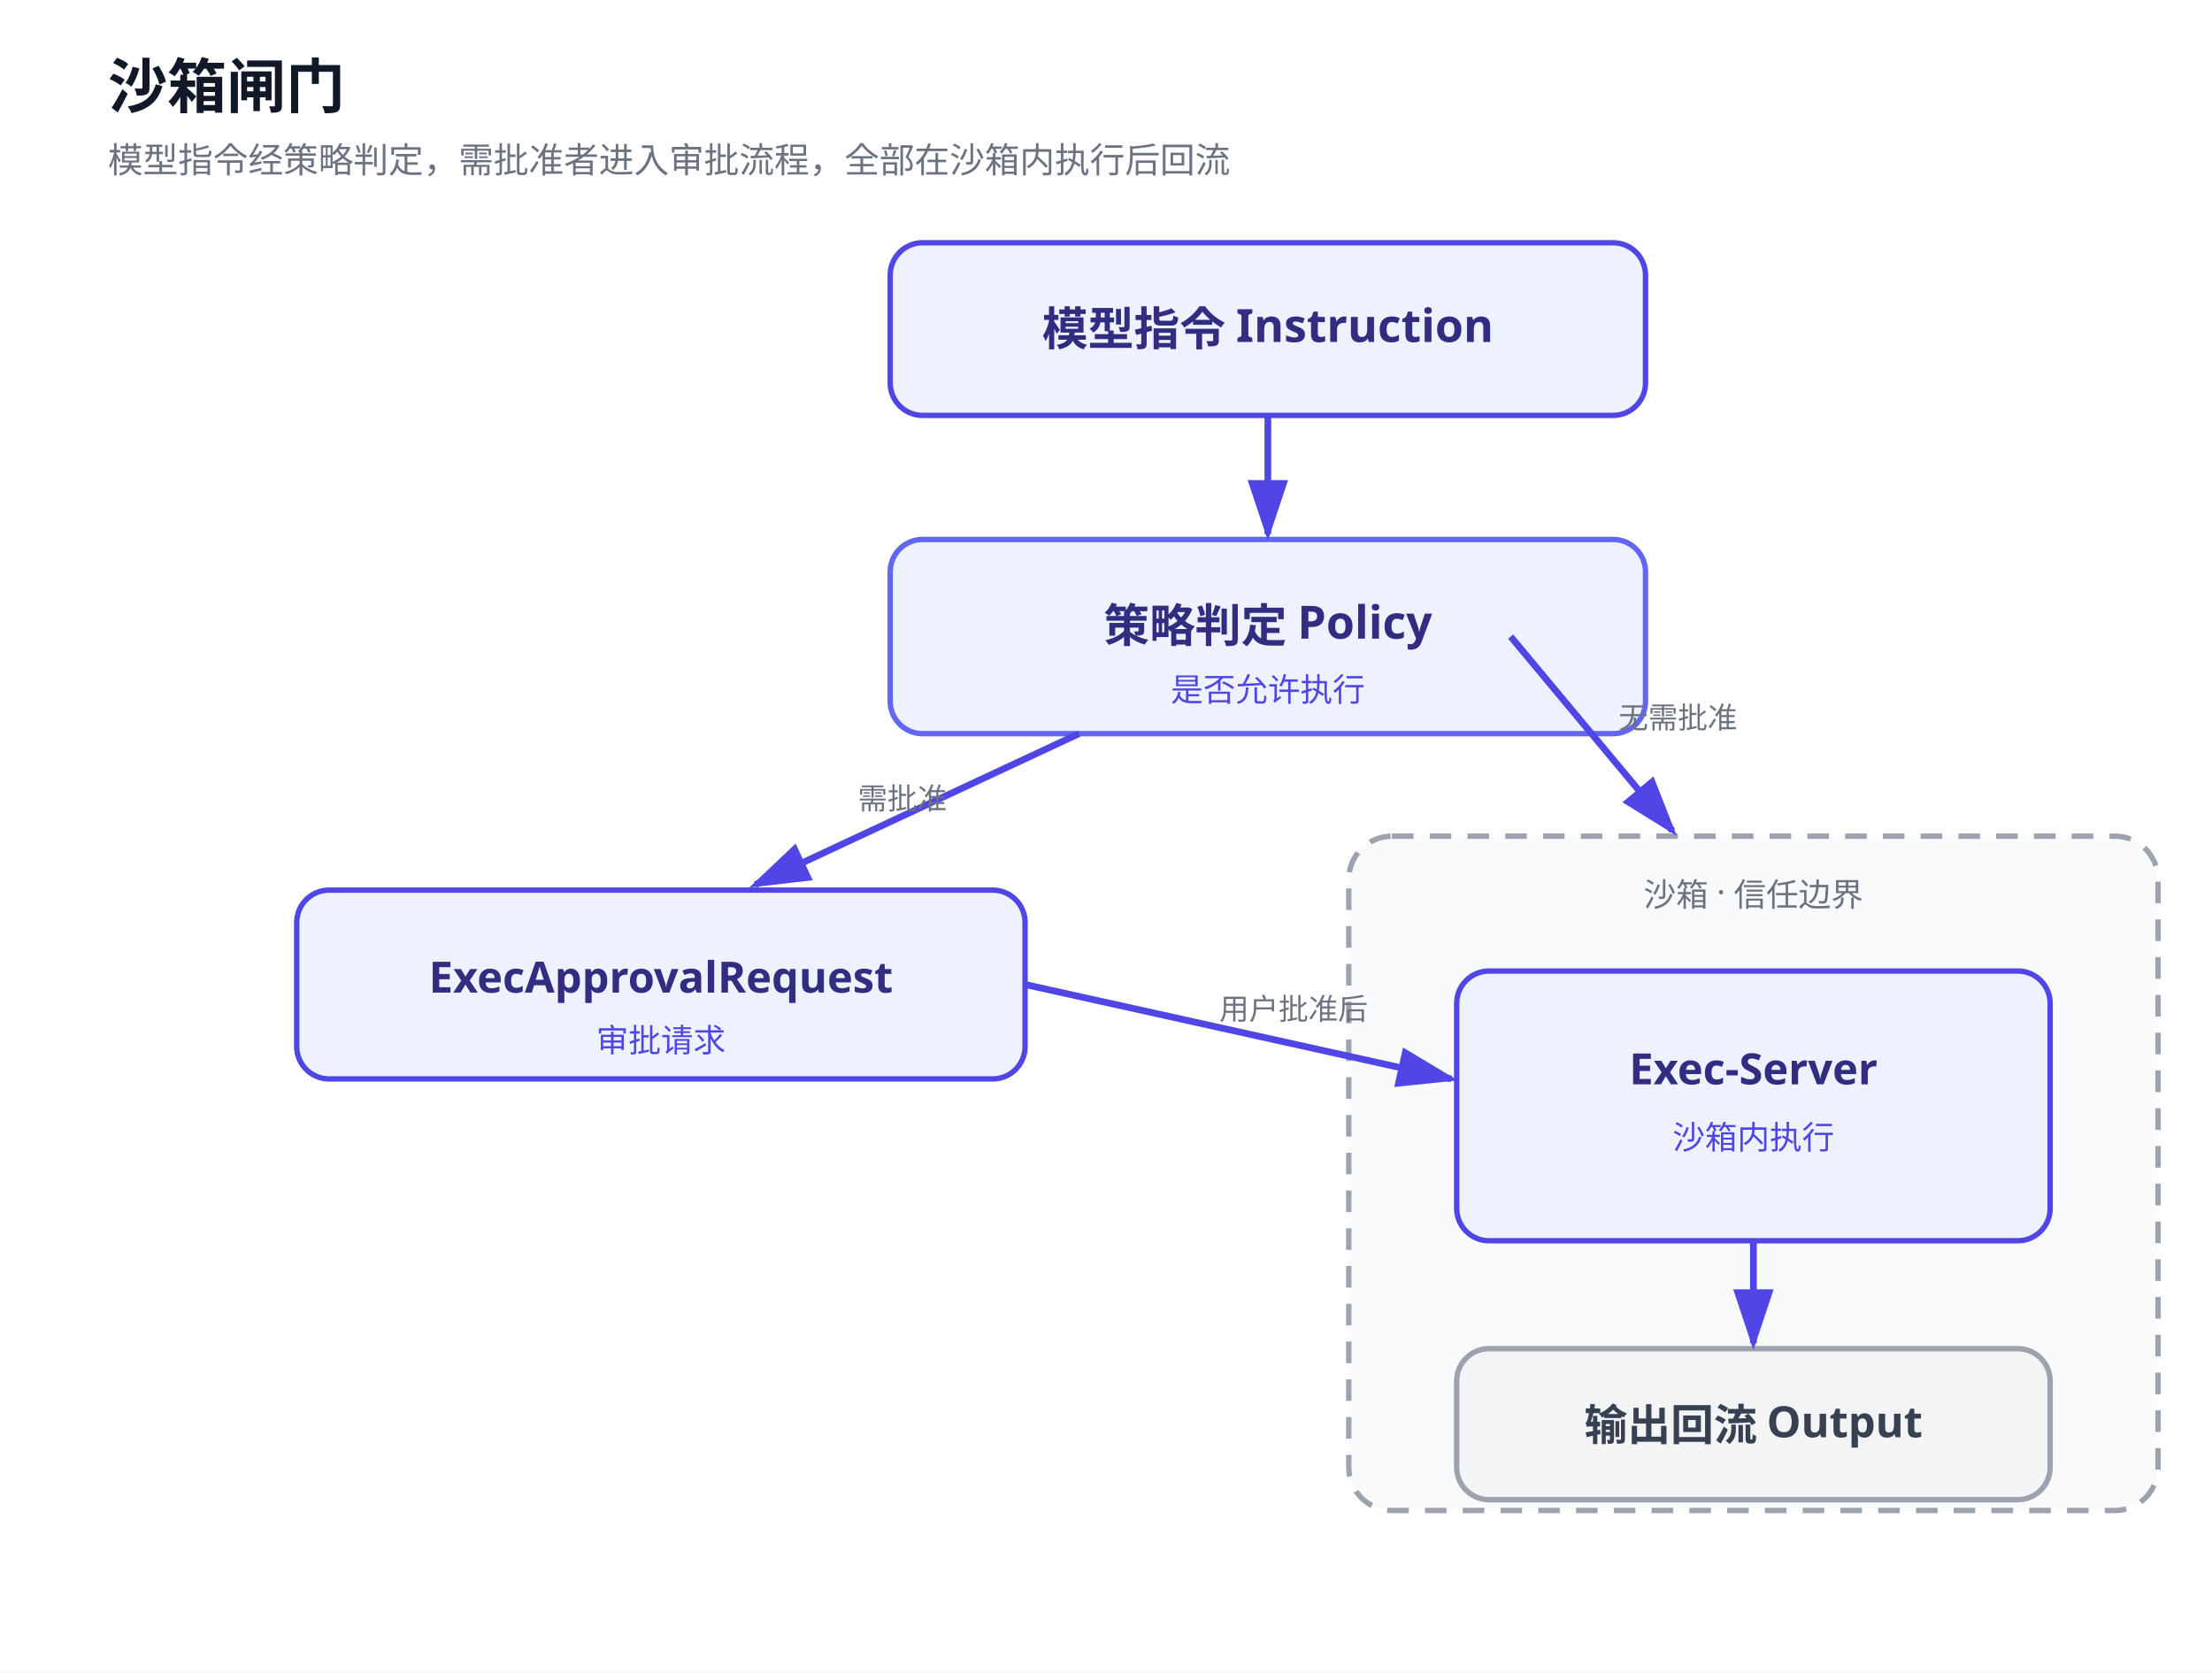
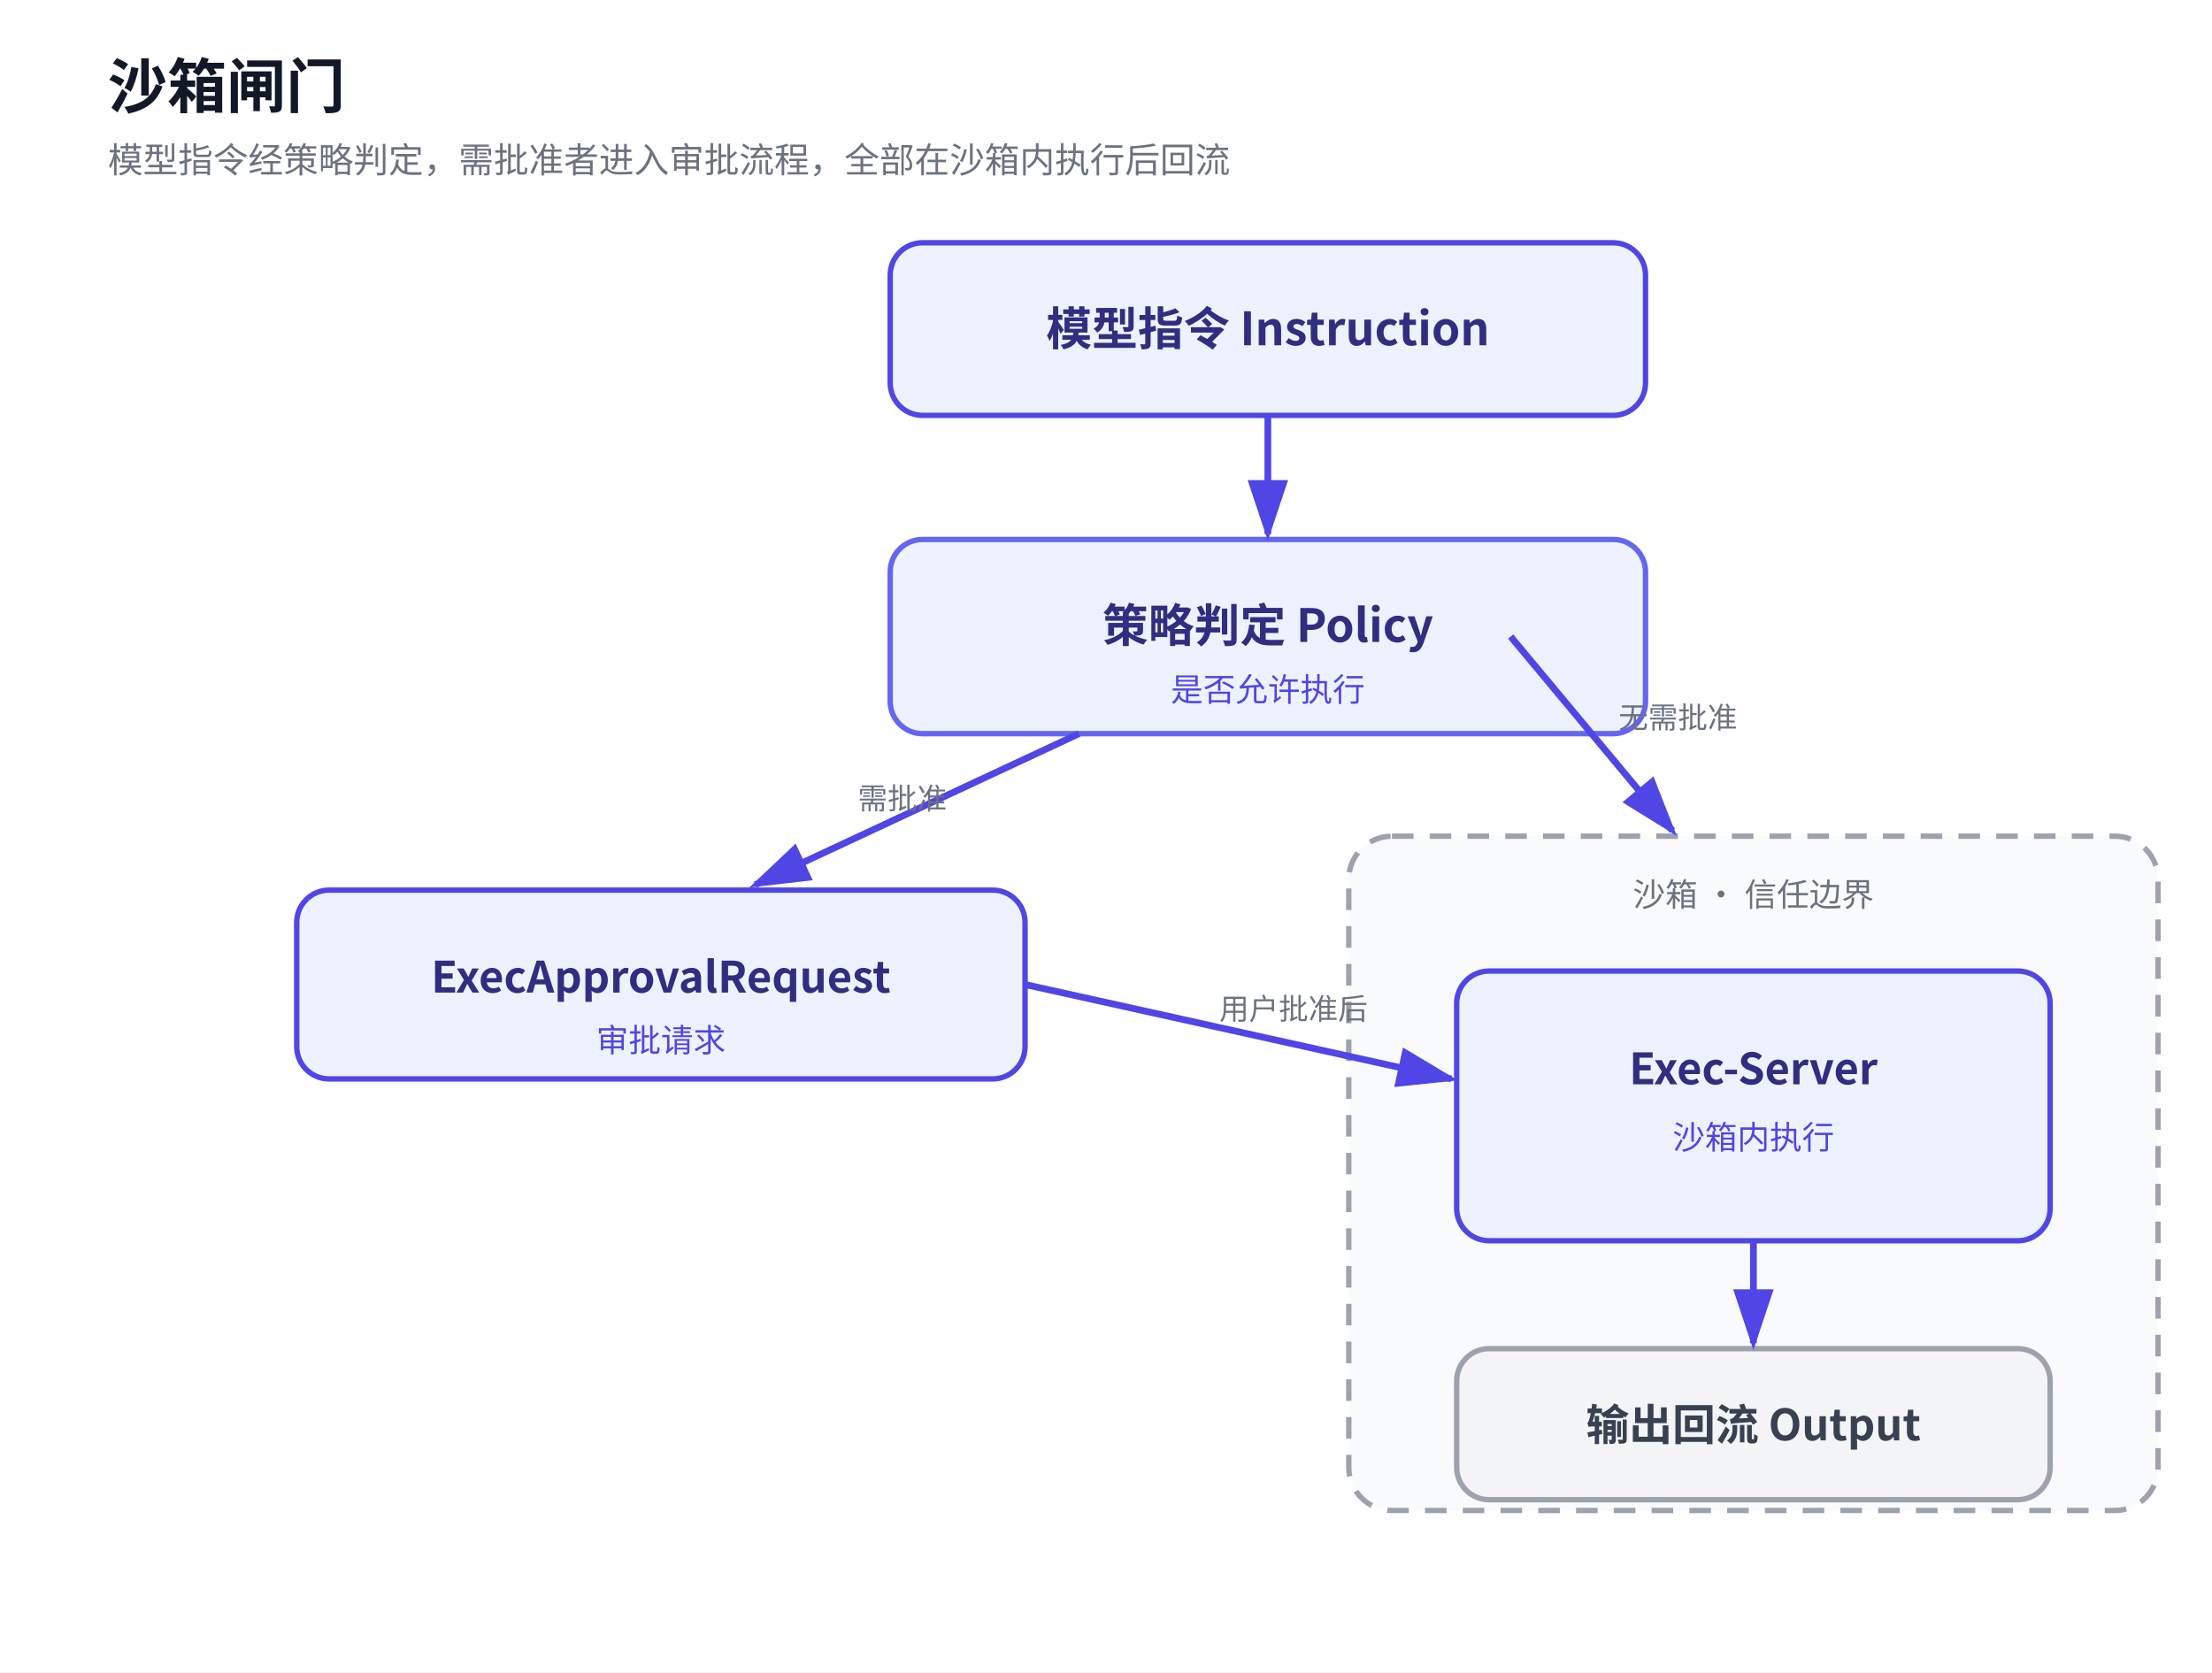
- <svg xmlns="http://www.w3.org/2000/svg" viewBox="0 0 820 620" font-family="system-ui, sans-serif">
+ <svg xmlns="http://www.w3.org/2000/svg" viewBox="0 0 820 620" font-family="system-ui, -apple-system, 'Segoe UI', 'Noto Sans SC', 'Noto Sans CJK SC', 'PingFang SC', 'Hiragino Sans GB', 'Microsoft YaHei', 'WenQuanYi Micro Hei', sans-serif">
  <defs>
    <marker id="a" markerWidth="10" markerHeight="10" refX="8" refY="3" orient="auto" markerUnits="strokeWidth">
      <path d="M0,0 L9,3 L0,6 Z" fill="#4F46E5" />
    </marker>
  </defs>
  <rect width="820" height="620" fill="#FFFFFF" />
  <text x="40" y="40" font-size="22" font-weight="700" fill="#111827">沙箱闸门</text>
  <text x="40" y="64" font-size="13" fill="#6B7280">模型指令经策略判定，需批准者进入审批流程，全部在沙箱内执行后回流</text>
  <rect x="330" y="90" width="280" height="64" rx="12" fill="#EEF2FF" stroke="#4F46E5" stroke-width="2" />
  <text x="470" y="128" text-anchor="middle" font-size="17" font-weight="600" fill="#312E81">模型指令 Instruction</text>
  <rect x="330" y="200" width="280" height="72" rx="12" fill="#EEF2FF" stroke="#6366F1" stroke-width="2" />
  <text x="470" y="238" text-anchor="middle" font-size="17" font-weight="600" fill="#312E81">策略判定 Policy</text>
  <text x="470" y="260" text-anchor="middle" font-size="12" fill="#4F46E5">是否允许执行</text>
  <rect x="110" y="330" width="270" height="70" rx="12" fill="#EEF2FF" stroke="#4F46E5" stroke-width="2" />
  <text x="245" y="368" text-anchor="middle" font-size="16" font-weight="600" fill="#312E81">ExecApprovalRequest</text>
  <text x="245" y="390" text-anchor="middle" font-size="12" fill="#4F46E5">审批请求</text>
  <rect x="500" y="310" width="300" height="250" rx="16" fill="#F9FAFB" stroke="#9CA3AF" stroke-width="2" stroke-dasharray="8 6" />
  <text x="650" y="336" text-anchor="middle" font-size="12" fill="#6B7280">沙箱 · 信任边界</text>
  <rect x="540" y="360" width="220" height="100" rx="12" fill="#EEF2FF" stroke="#4F46E5" stroke-width="2" />
  <text x="650" y="402" text-anchor="middle" font-size="16" font-weight="600" fill="#312E81">Exec-Server</text>
  <text x="650" y="426" text-anchor="middle" font-size="12" fill="#4F46E5">沙箱内执行</text>
  <rect x="540" y="500" width="220" height="56" rx="12" fill="#F3F4F6" stroke="#9CA3AF" stroke-width="2" />
  <text x="650" y="534" text-anchor="middle" font-size="16" font-weight="600" fill="#374151">输出回流 Output</text>
  <line x1="470" y1="154" x2="470" y2="198" stroke="#4F46E5" stroke-width="2.5" marker-end="url(#a)" />
  <line x1="400" y1="272" x2="280" y2="328" stroke="#4F46E5" stroke-width="2.5" marker-end="url(#a)" />
  <text x="318" y="300" font-size="11" fill="#6B7280">需批准</text>
  <line x1="560" y1="236" x2="620" y2="308" stroke="#4F46E5" stroke-width="2.5" marker-end="url(#a)" />
  <text x="600" y="270" font-size="11" fill="#6B7280">无需批准</text>
  <line x1="380" y1="365" x2="538" y2="400" stroke="#4F46E5" stroke-width="2.5" marker-end="url(#a)" />
  <text x="452" y="378" font-size="11" fill="#6B7280">用户批准后</text>
  <line x1="650" y1="460" x2="650" y2="498" stroke="#4F46E5" stroke-width="2.5" marker-end="url(#a)" />
</svg>
